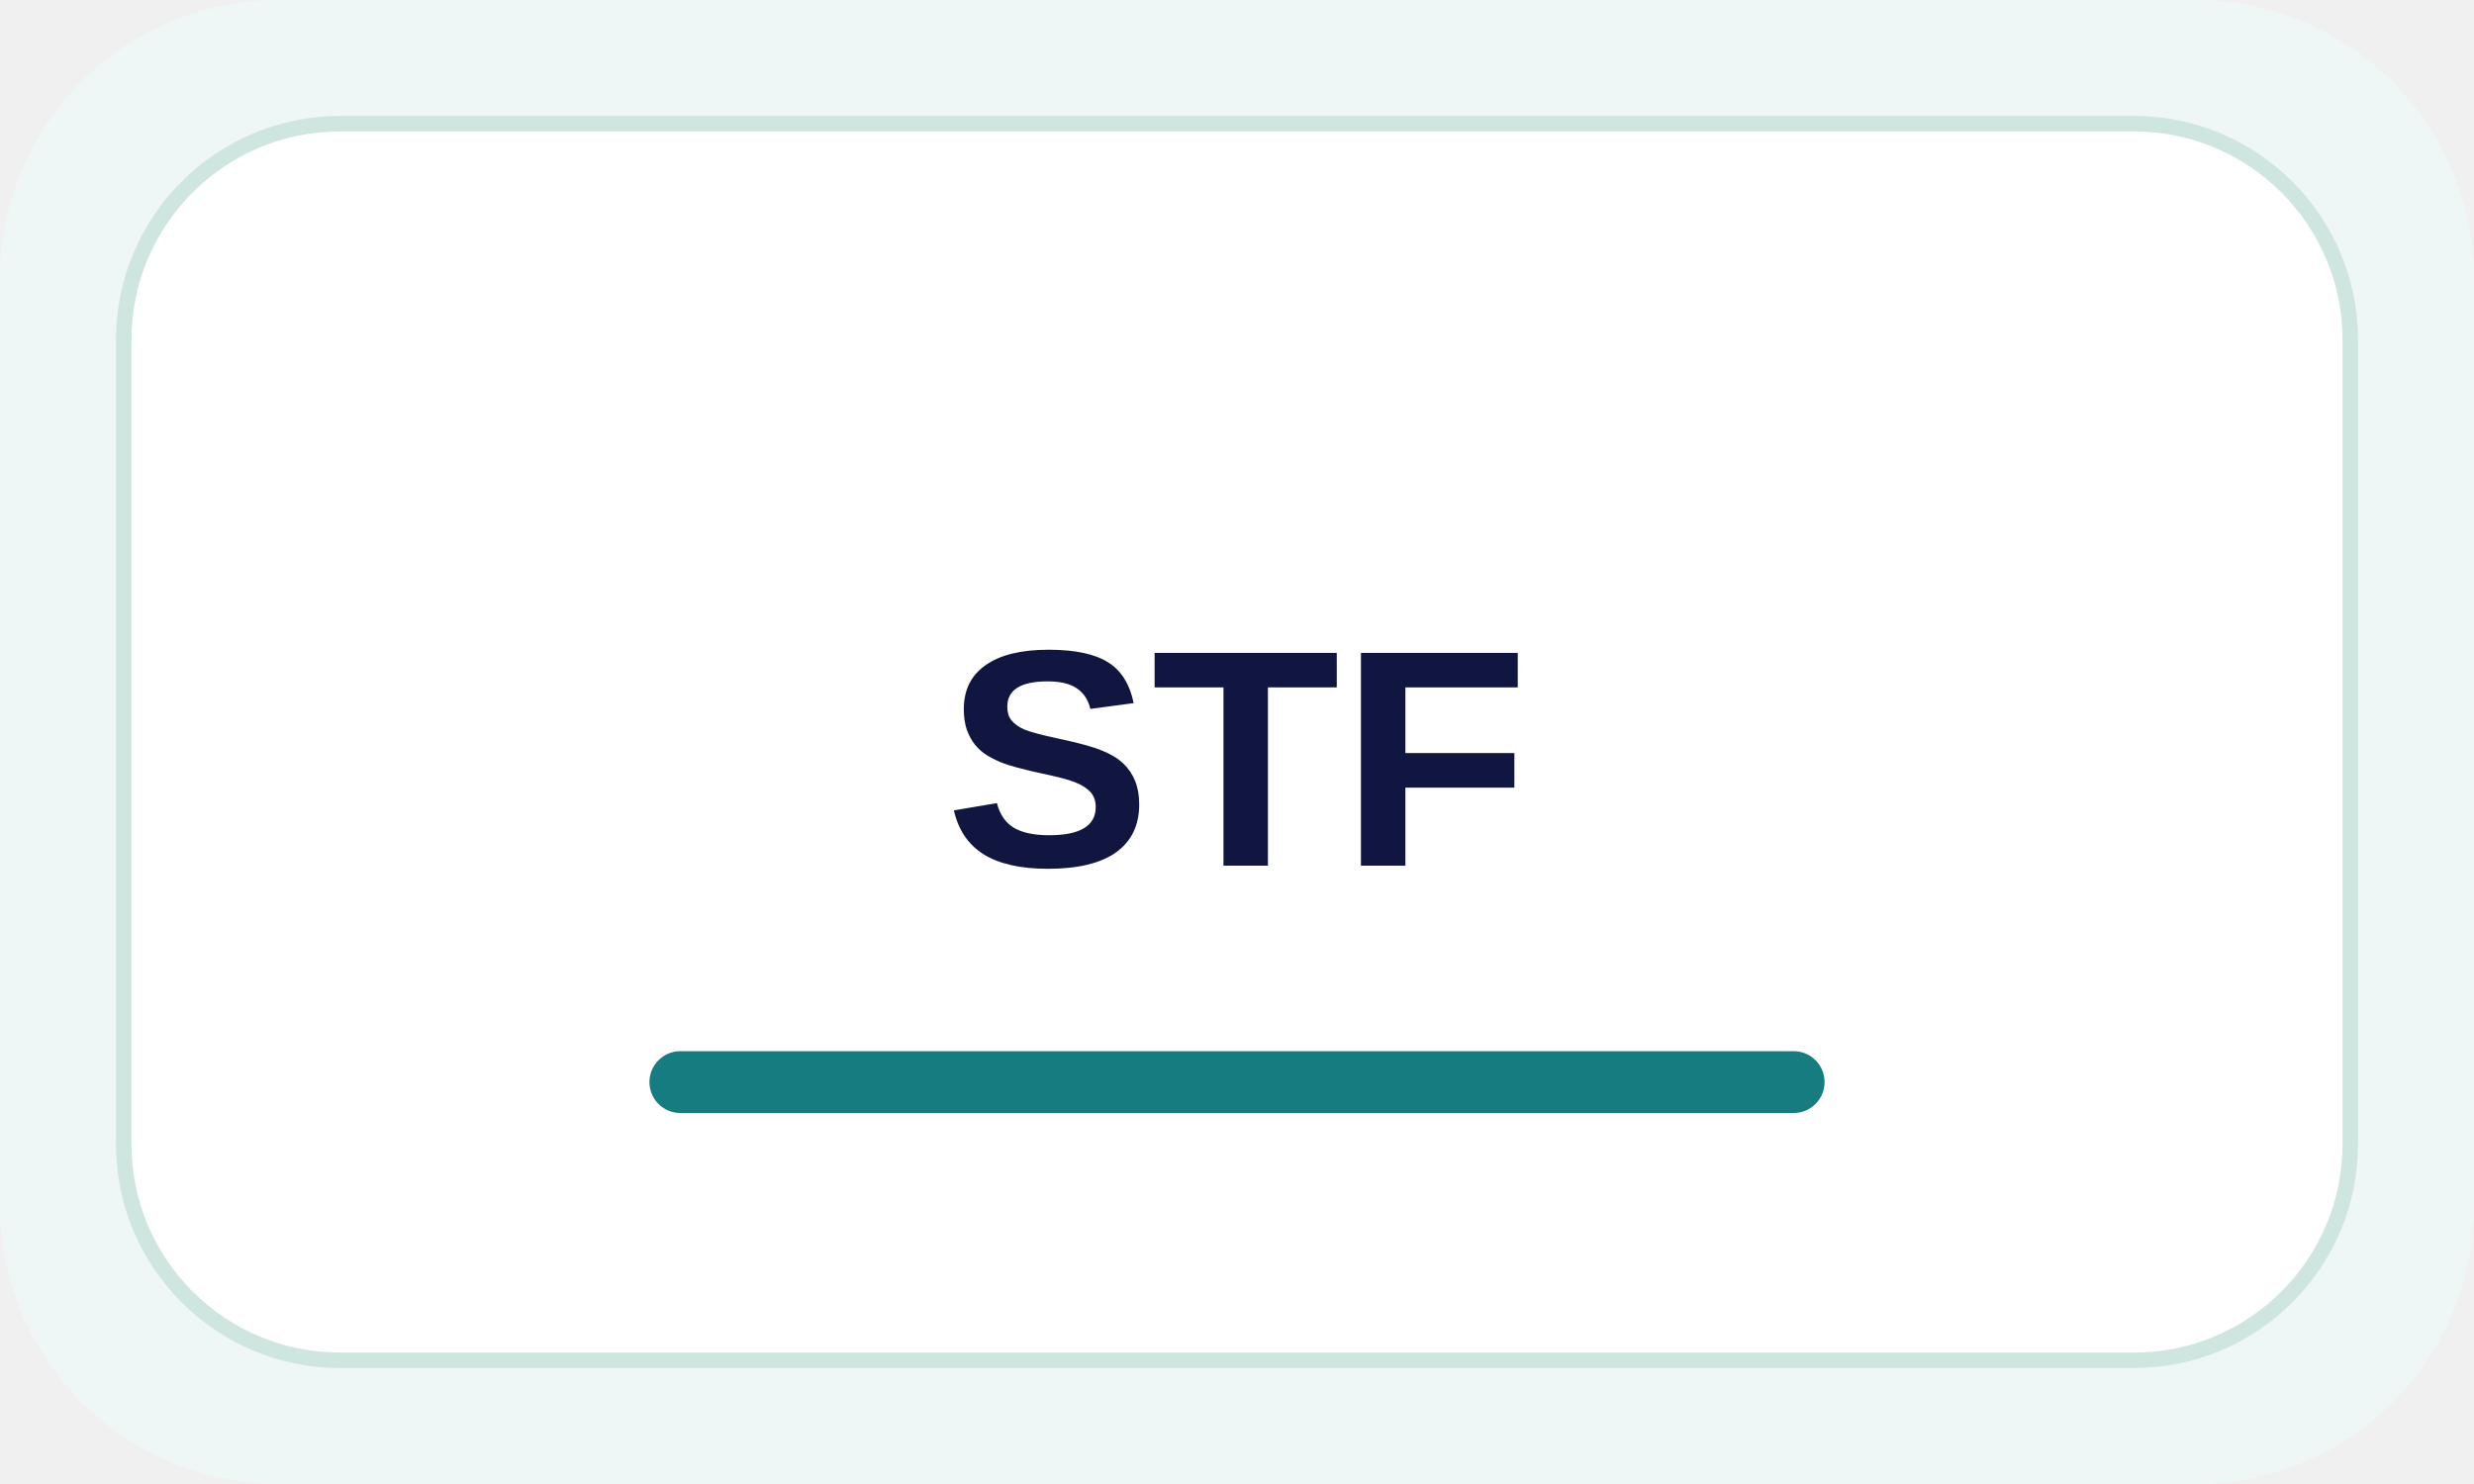
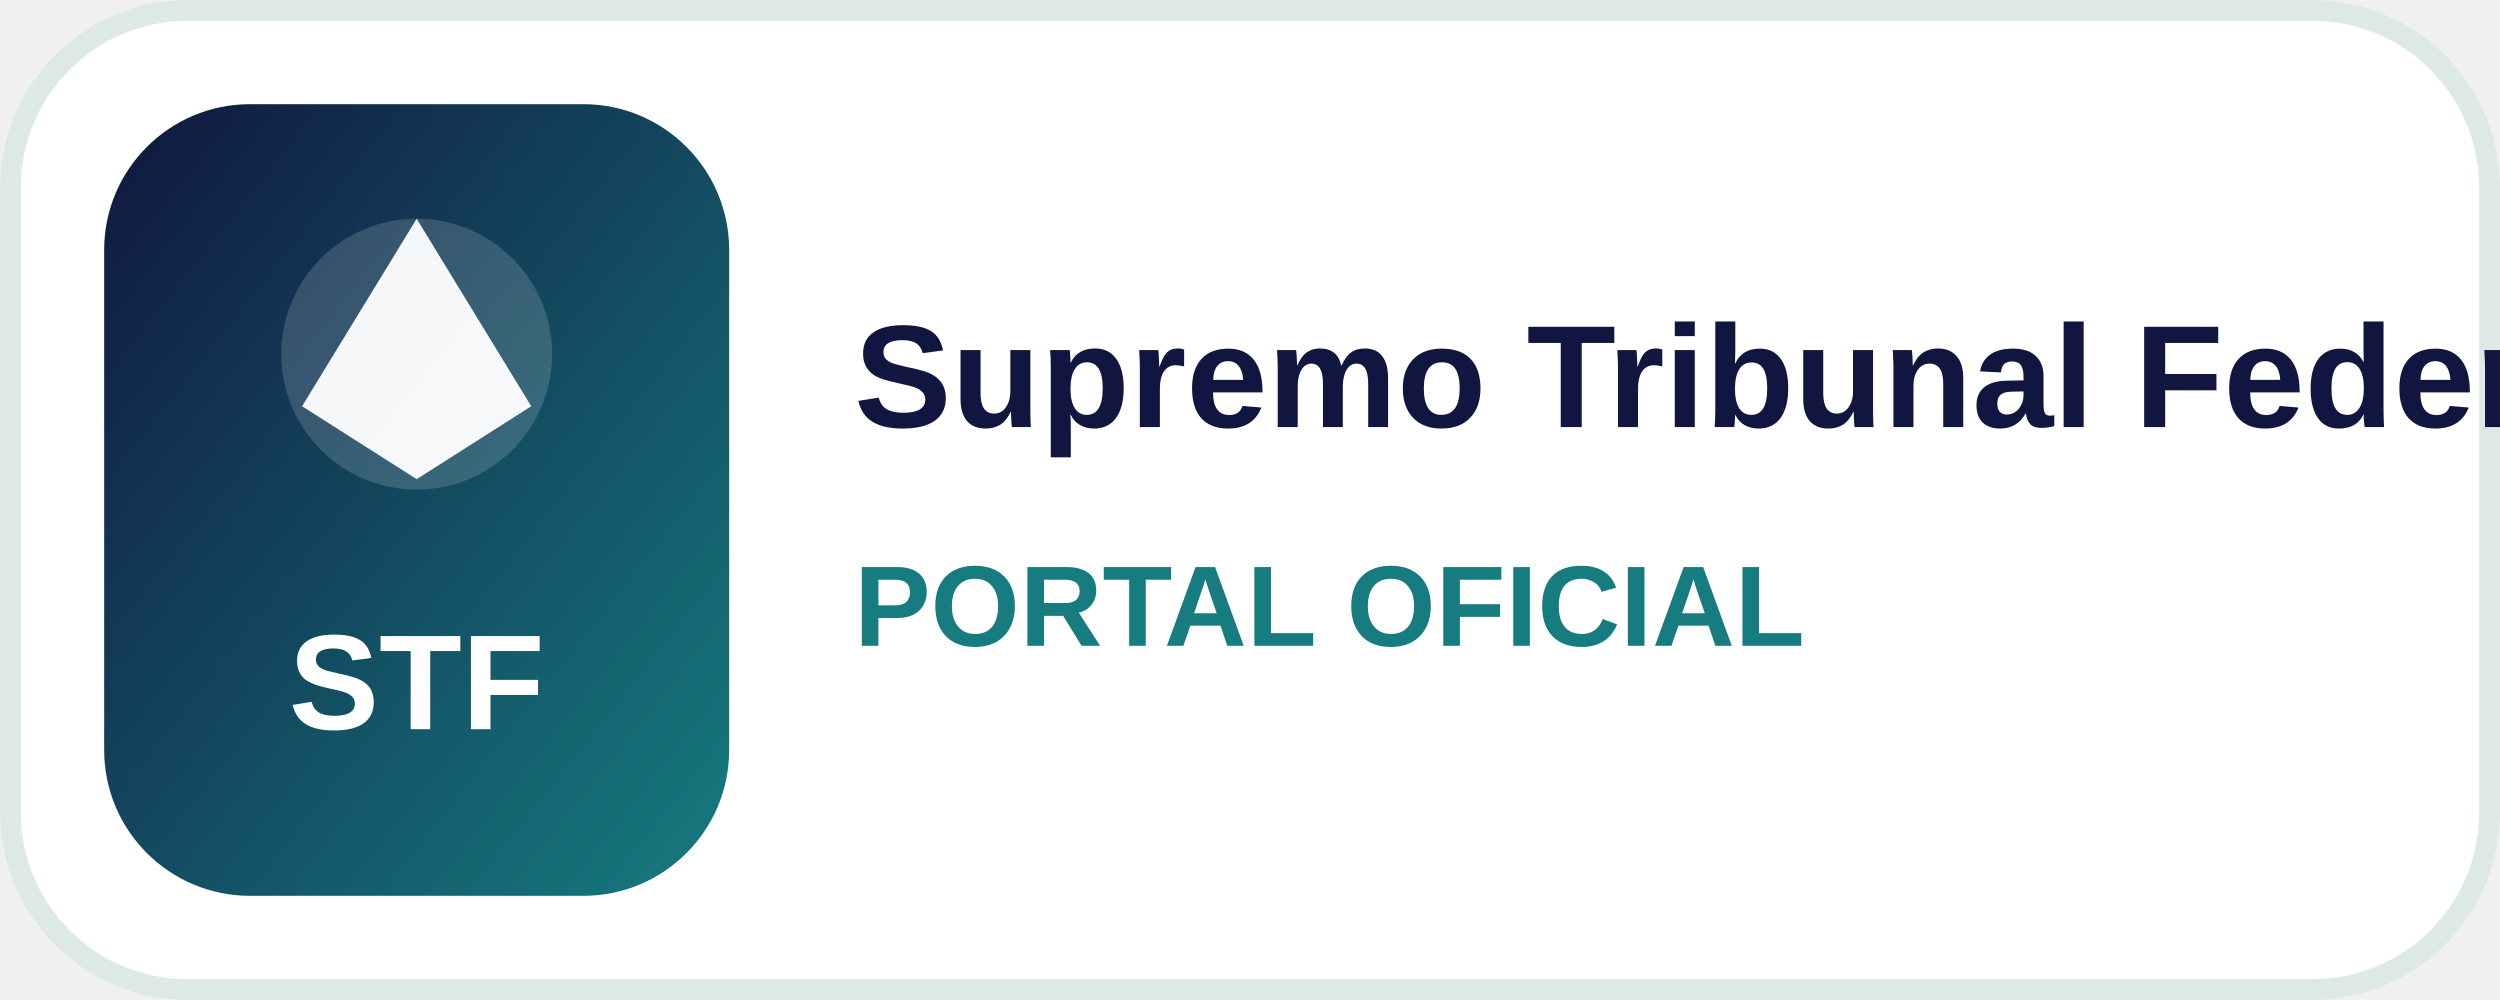
- <svg xmlns="http://www.w3.org/2000/svg" viewBox="0 0 160 96" role="img" aria-labelledby="t d">
-   <rect width="160" height="96" rx="18" fill="#eef7f5" />
-   <rect x="8" y="8" width="144" height="80" rx="14" fill="#ffffff" stroke="#cfe5df" />
-   <text x="80" y="56" text-anchor="middle" font-family="Arial,Helvetica,sans-serif" font-size="20" font-weight="700" fill="#10163f">STF</text>
-   <path d="M44 70h72" stroke="#167c80" stroke-width="4" stroke-linecap="round" />
+ <svg xmlns="http://www.w3.org/2000/svg" viewBox="0 0 240 96" role="img" aria-labelledby="t d">
+   <defs>
+     <linearGradient id="g" x1="0" y1="0" x2="1" y2="1">
+       <stop stop-color="#10163f" />
+       <stop offset="1" stop-color="#167c80" />
+     </linearGradient>
+   </defs>
+   <rect width="240" height="96" rx="18" fill="#ffffff" />
+   <rect x="1" y="1" width="238" height="94" rx="17" fill="none" stroke="#dce9e6" stroke-width="2" />
+   <rect x="10" y="10" width="60" height="76" rx="14" fill="url(#g)" />
+   <circle cx="40" cy="34" r="13" fill="#fff" opacity=".16" />
+   <path d="M29 39l11-18 11 18-11 7z" fill="#fff" opacity=".95" />
+   <text x="40" y="70" text-anchor="middle" font-family="Arial,sans-serif" font-size="13" font-weight="800" fill="#fff">STF</text>
+   <text x="82" y="41" font-family="Arial,sans-serif" font-size="14" font-weight="800" fill="#10163f">Supremo Tribunal Federal</text>
+   <text x="82" y="62" font-family="Arial,sans-serif" font-size="11" font-weight="700" fill="#167c80">PORTAL OFICIAL</text>
</svg>
